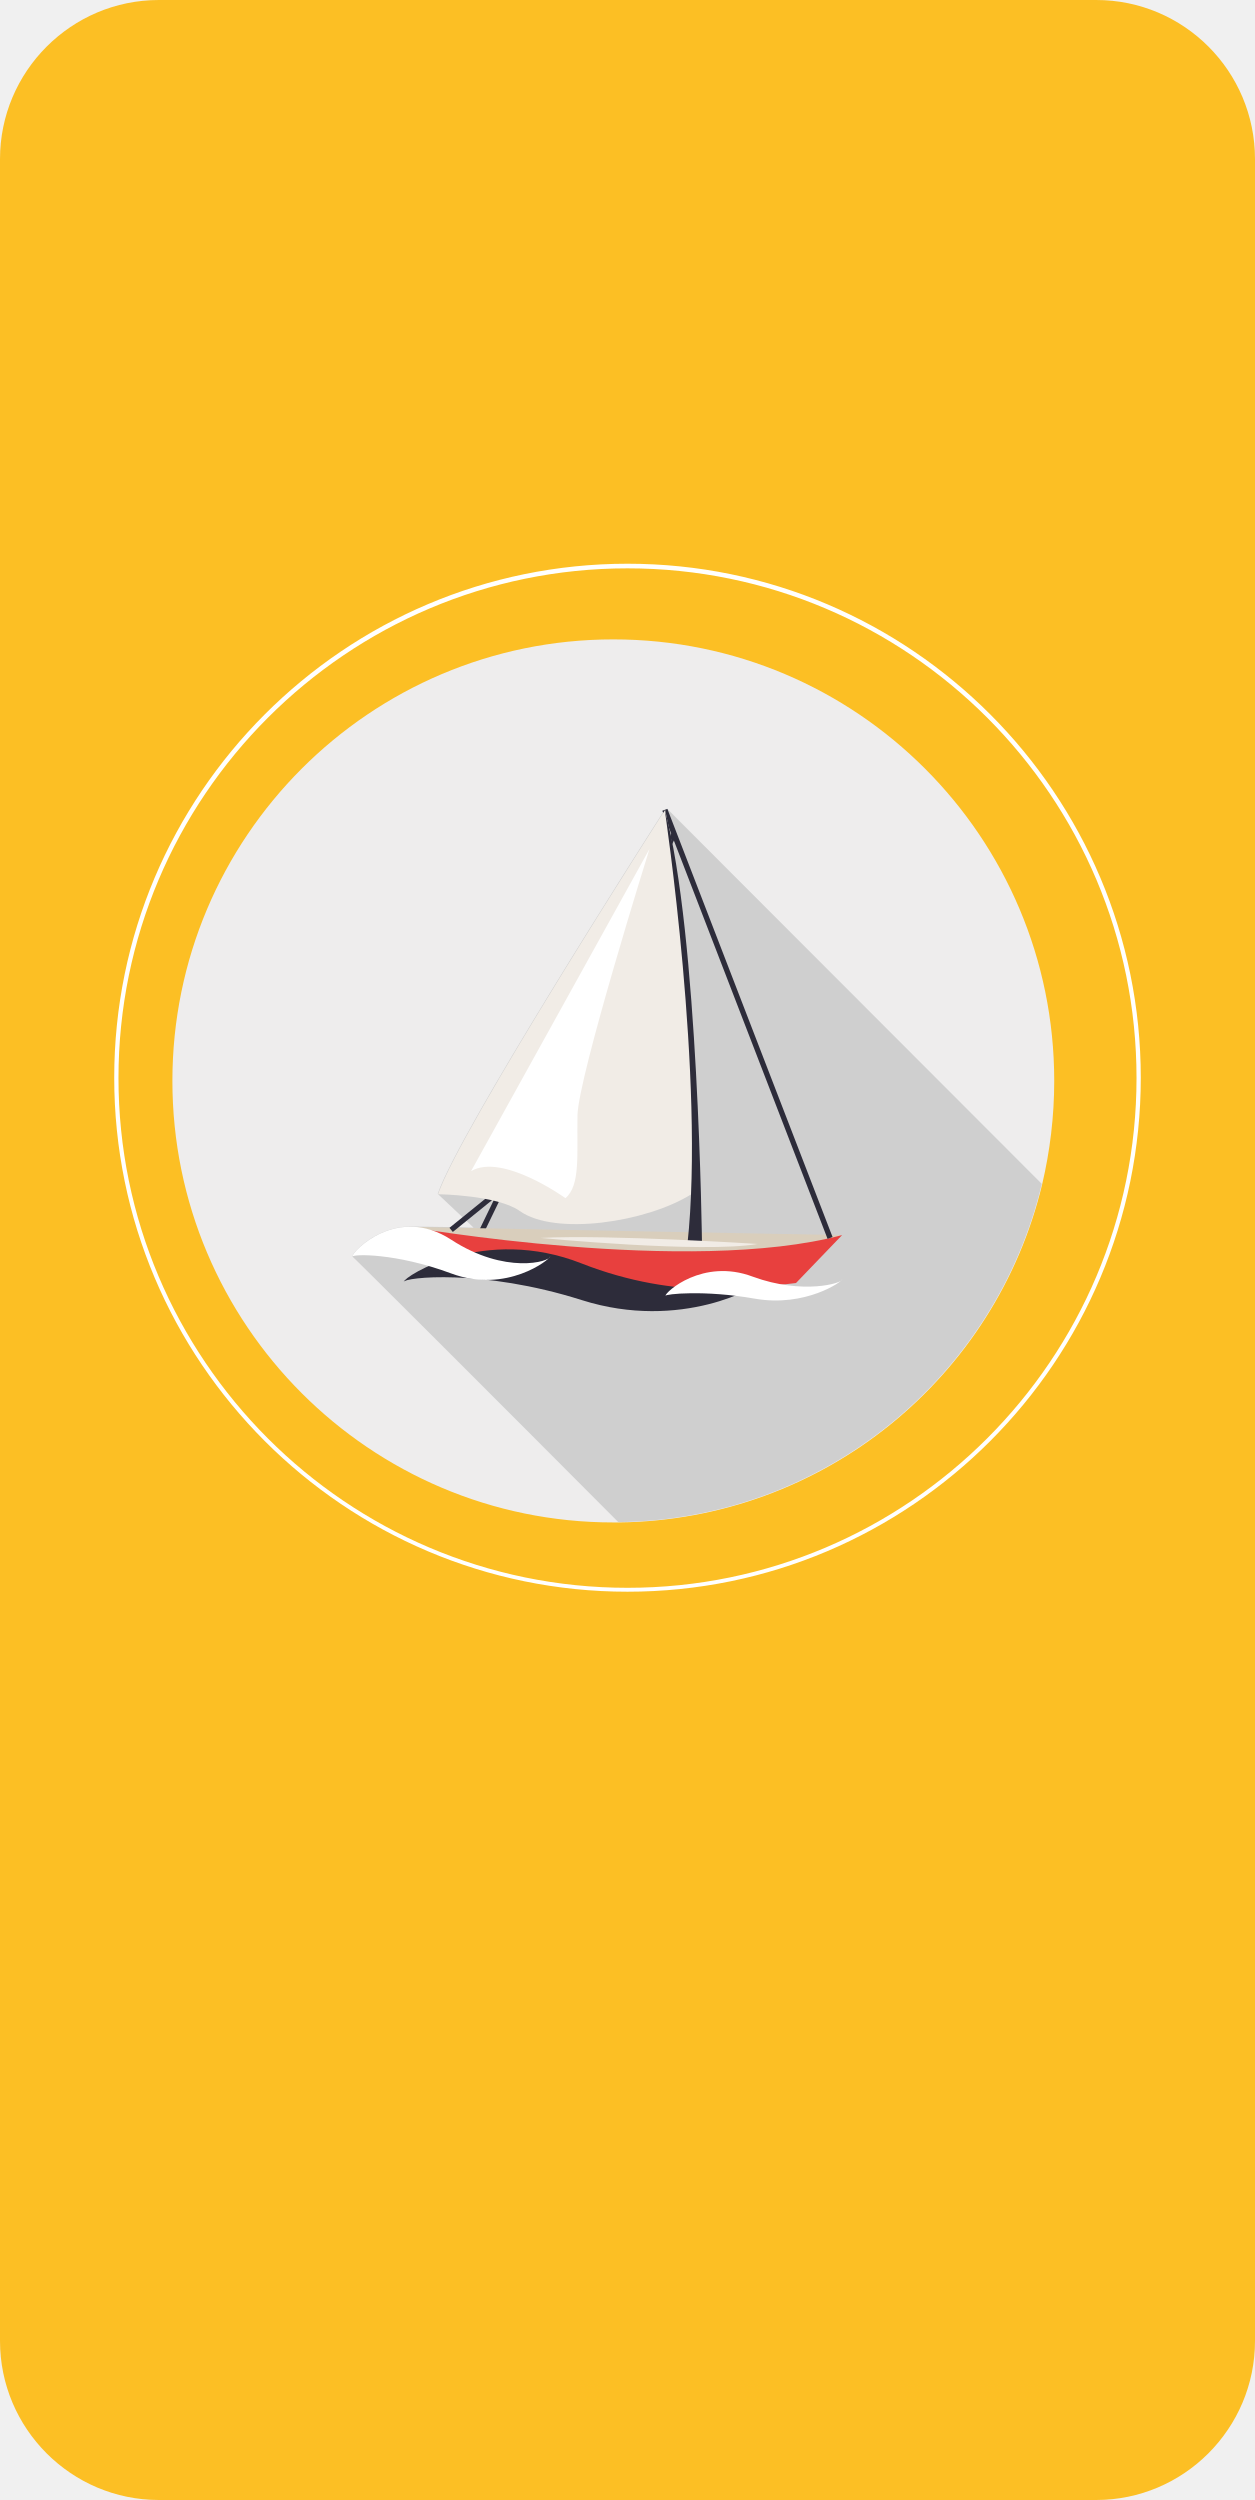
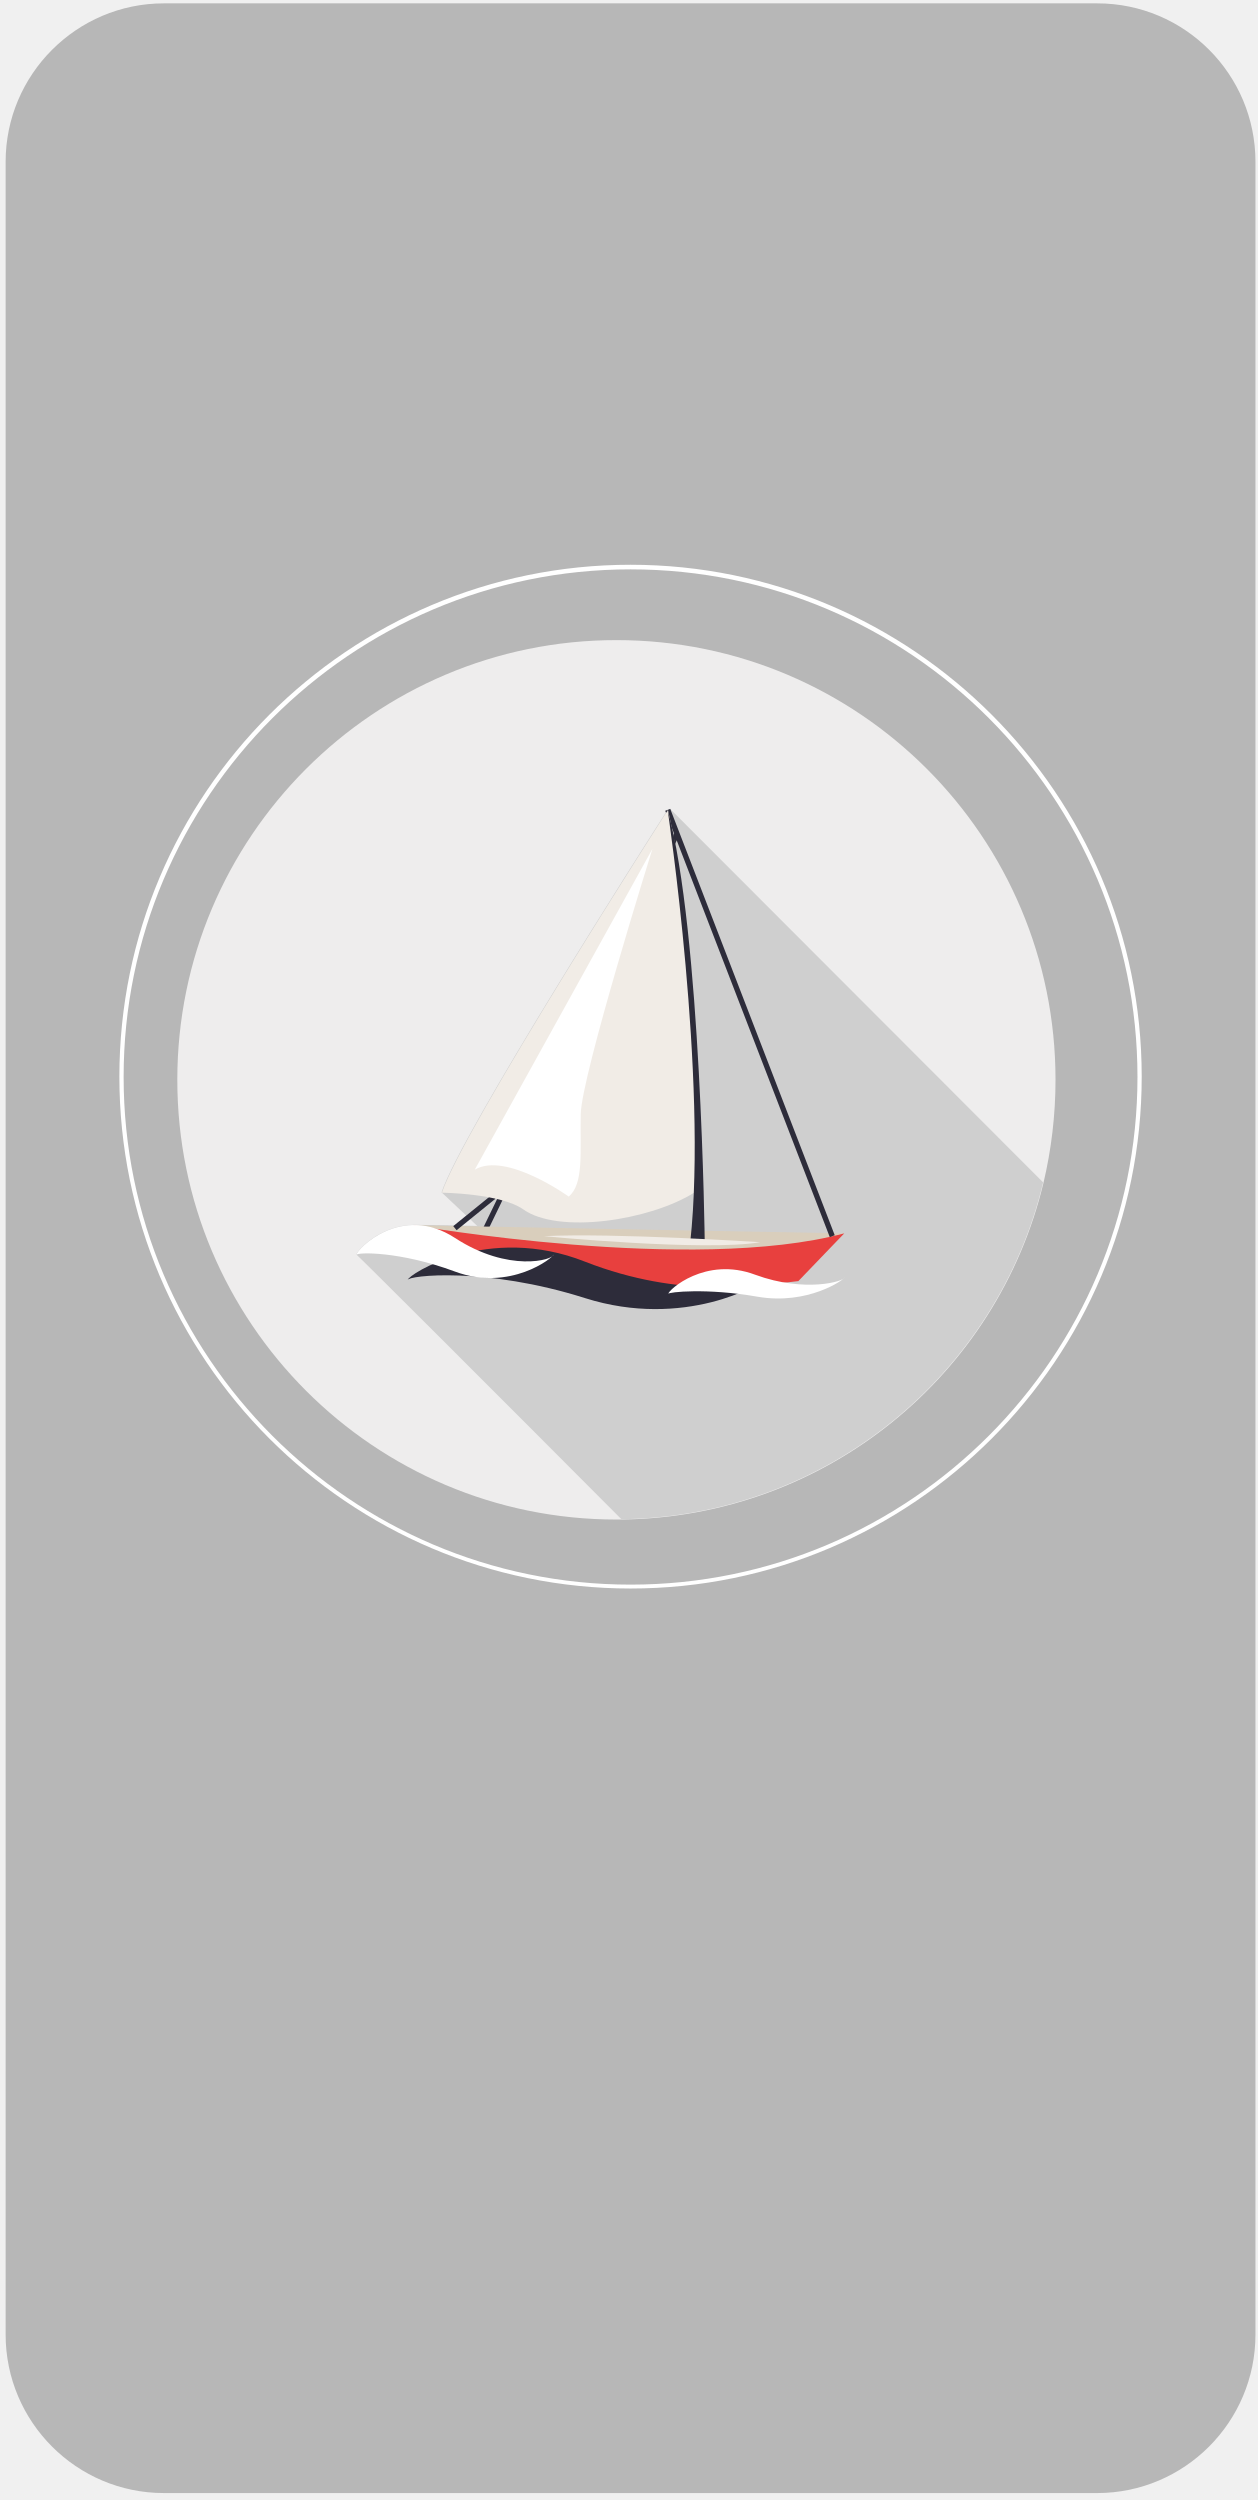
- <svg xmlns="http://www.w3.org/2000/svg" width="251" height="500" viewBox="0 0 251 500" fill="none">
-   <path d="M219.217 0H31.783C14.26 0 0 14.28 0 31.827V468.173C0 485.72 14.26 500 31.783 500H219.217C236.74 500 251 485.72 251 468.173V31.827C251 14.28 236.811 0 219.217 0Z" fill="#FCBF24" />
-   <path d="M125.5 318.343C68.887 318.343 22.844 272.236 22.844 215.544C22.844 158.852 68.887 112.745 125.5 112.745C182.113 112.745 228.156 158.852 228.156 215.544C228.156 272.236 182.113 318.343 125.5 318.343ZM125.5 113.669C69.383 113.669 23.695 159.42 23.695 215.615C23.695 271.81 69.383 317.562 125.5 317.562C181.617 317.562 227.305 271.81 227.305 215.615C227.305 159.349 181.617 113.669 125.5 113.669Z" fill="white" />
-   <path d="M210.846 216.184C210.846 223.288 209.994 230.25 208.434 236.857C199.211 275.362 164.874 303.993 123.726 304.49H122.662C73.995 304.49 34.479 264.919 34.479 216.184C34.479 167.448 73.995 127.877 122.662 127.877C171.33 127.877 210.846 167.377 210.846 216.184Z" fill="#EEEDED" />
-   <path d="M168.421 255.896C168.421 255.896 168.35 256.039 168.208 256.11C168.35 256.039 168.421 255.968 168.421 255.896Z" fill="#79797A" />
-   <path d="M133.446 161.765L132.452 162.12L132.594 162.475C128.692 168.585 91.589 226.698 87.545 238.775L94.71 245.524C91.943 245.453 84.778 245.311 82.65 245.311H81.869H81.94C75.201 245.382 70.518 250.497 70.447 251.279C70.589 251.279 97.761 278.417 123.655 304.419C164.803 303.922 199.14 275.291 208.363 236.786L133.446 161.765Z" fill="#CFCFCF" />
-   <path d="M135.307 167.017L134.35 166.552L95.579 246.577L96.537 247.042L135.307 167.017Z" fill="#2D2C3A" />
-   <path d="M168.421 247.016C168.421 247.016 103.153 245.808 81.869 245.382C81.869 245.382 138.625 259.804 168.421 247.016Z" fill="#D9CEBC" />
-   <path d="M81.869 245.382C81.869 245.382 137.915 255.186 168.421 247.016L159.198 256.607C159.198 256.607 116.277 262.504 81.869 245.382Z" fill="#E8403E" />
-   <path d="M166.507 247.392L133.473 161.773L132.48 162.157L165.514 247.776L166.507 247.392Z" fill="#2D2C3A" />
-   <path d="M98.394 240.045L97.724 239.216L89.894 245.563L90.563 246.391L98.394 240.045Z" fill="#2D2C3A" />
-   <path d="M138.27 238.846C138.27 238.846 140.469 194.871 133.02 161.978C133.02 161.978 91.873 226.058 87.616 238.846C87.616 238.846 99.393 238.988 103.933 242.185C110.956 247.229 129.331 244.459 138.27 238.846Z" fill="#F1ECE6" />
-   <path d="M132.949 161.978C132.949 161.978 141.037 216.184 137.489 248.792H140.398C140.398 248.792 139.689 186.346 132.949 161.978Z" fill="#2D2C3A" />
-   <path d="M108.119 247.584C108.119 247.584 140.54 250.71 151.536 248.792C151.607 248.792 121.882 246.874 108.119 247.584Z" fill="#F1ECE6" />
-   <path d="M129.898 169.792C129.898 169.792 115.639 215.331 115.497 223.075C115.355 230.818 116.135 237.07 113.085 239.628C113.085 239.628 100.457 230.534 94.214 234.228L129.898 169.792Z" fill="white" />
-   <path d="M151.962 256.323C152.033 257.175 136.283 266.34 116.348 260.017C96.413 253.694 80.734 255.47 80.734 256.394C80.805 255.257 96.981 245.027 116.348 252.7C135.716 260.301 151.891 257.459 151.962 256.323Z" fill="#2D2C3A" />
-   <path d="M110.034 251.279C110.034 251.847 101.308 258.809 90.241 254.689C79.174 250.568 70.447 250.781 70.447 251.35C70.447 250.284 79.457 240.907 90.241 247.94C101.024 254.973 110.034 252.344 110.034 251.279Z" fill="white" />
-   <path d="M168.421 255.897C168.492 256.252 161.114 261.509 150.969 259.733C140.824 257.957 133.02 258.809 133.091 259.165C133.02 258.454 140.54 251.563 150.543 255.328C160.617 259.022 168.492 256.607 168.421 255.897Z" fill="white" />
+ <svg xmlns="http://www.w3.org/2000/svg" width="173" height="344" viewBox="0 0 173 344" fill="none">
+   <path d="M150.975 0.462H22.551C10.545 0.462 0.774 10.246 0.774 22.269V321.238C0.774 333.262 10.545 343.045 22.551 343.045H150.975C162.981 343.045 172.751 333.262 172.751 321.238V22.269C172.751 10.246 163.03 0.462 150.975 0.462Z" fill="#B7B7B7" />
+   <path d="M86.763 218.58C47.973 218.58 16.426 186.99 16.426 148.146C16.426 109.302 47.973 77.711 86.763 77.711C125.552 77.711 157.099 109.302 157.099 148.146C157.099 186.99 125.552 218.58 86.763 218.58ZM86.763 78.344C48.313 78.344 17.01 109.692 17.01 148.195C17.01 186.698 48.313 218.045 86.763 218.045C125.212 218.045 156.516 186.698 156.516 148.195C156.516 109.643 125.212 78.344 86.763 78.344Z" fill="white" />
+   <path d="M145.239 148.584C145.239 153.452 144.656 158.222 143.586 162.749C137.267 189.131 113.741 208.748 85.548 209.089H84.819C51.473 209.089 24.398 181.976 24.398 148.584C24.398 115.192 51.473 88.079 84.819 88.079C118.164 88.079 145.239 115.143 145.239 148.584Z" fill="#EEEDED" />
+   <path d="M116.173 175.794C116.173 175.794 116.124 175.893 116.025 175.942C116.124 175.893 116.173 175.843 116.173 175.794Z" fill="#79797A" />
+   <path d="M92.207 111.298L91.526 111.541L91.624 111.785C88.95 115.971 63.528 155.788 60.757 164.063L65.667 168.687C63.771 168.639 58.862 168.541 57.403 168.541H56.869H56.917C52.3 168.59 49.091 172.095 49.043 172.63C49.14 172.63 67.757 191.224 85.499 209.04C113.692 208.699 137.219 189.083 143.538 162.7L92.207 111.298Z" fill="#CFCFCF" />
+   <path d="M93.483 114.897L92.827 114.578L66.262 169.408L66.918 169.727L93.483 114.897Z" fill="#2D2C3A" />
+   <path d="M116.171 169.709C116.171 169.709 71.451 168.882 56.869 168.59C56.869 168.59 95.755 178.471 116.171 169.709Z" fill="#D9CEBC" />
+   <path d="M56.869 168.59C56.869 168.59 95.269 175.307 116.171 169.709L109.852 176.281C109.852 176.281 80.444 180.321 56.869 168.59Z" fill="#E8403E" />
+   <path d="M114.859 169.967L92.226 111.303L91.546 111.566L114.179 170.23L114.859 169.967Z" fill="#2D2C3A" />
+   <path d="M68.191 164.933L67.732 164.365L62.367 168.713L62.825 169.281L68.191 164.933Z" fill="#2D2C3A" />
+   <path d="M95.512 164.112C95.512 164.112 97.019 133.981 91.915 111.444C91.915 111.444 63.722 155.35 60.806 164.112C60.806 164.112 68.875 164.209 71.986 166.4C76.798 169.856 89.388 167.957 95.512 164.112Z" fill="#F1ECE6" />
+   <path d="M91.867 111.444C91.867 111.444 97.408 148.584 94.978 170.926H96.971C96.971 170.926 96.484 128.14 91.867 111.444Z" fill="#2D2C3A" />
+   <path d="M74.854 170.099C74.854 170.099 97.068 172.241 104.602 170.926C104.651 170.926 84.284 169.612 74.854 170.099Z" fill="#F1ECE6" />
+   <path d="M89.777 116.798C89.777 116.798 80.006 148 79.909 153.306C79.812 158.611 80.347 162.895 78.257 164.647C78.257 164.647 69.604 158.417 65.327 160.948L89.777 116.798Z" fill="white" />
+   <path d="M104.894 176.086C104.943 176.67 94.151 182.949 80.493 178.617C66.834 174.285 56.091 175.502 56.091 176.135C56.14 175.356 67.222 168.347 80.493 173.604C93.763 178.812 104.845 176.865 104.894 176.086Z" fill="#2D2C3A" />
+   <path d="M76.166 172.63C76.166 173.019 70.187 177.79 62.605 174.967C55.022 172.143 49.043 172.289 49.043 172.679C49.043 171.949 55.216 165.523 62.605 170.342C69.993 175.161 76.166 173.36 76.166 172.63Z" fill="white" />
+   <path d="M116.171 175.794C116.22 176.037 111.164 179.639 104.213 178.423C97.262 177.206 91.915 177.79 91.964 178.033C91.915 177.546 97.068 172.825 103.922 175.405C110.824 177.936 116.22 176.281 116.171 175.794Z" fill="white" />
</svg>
